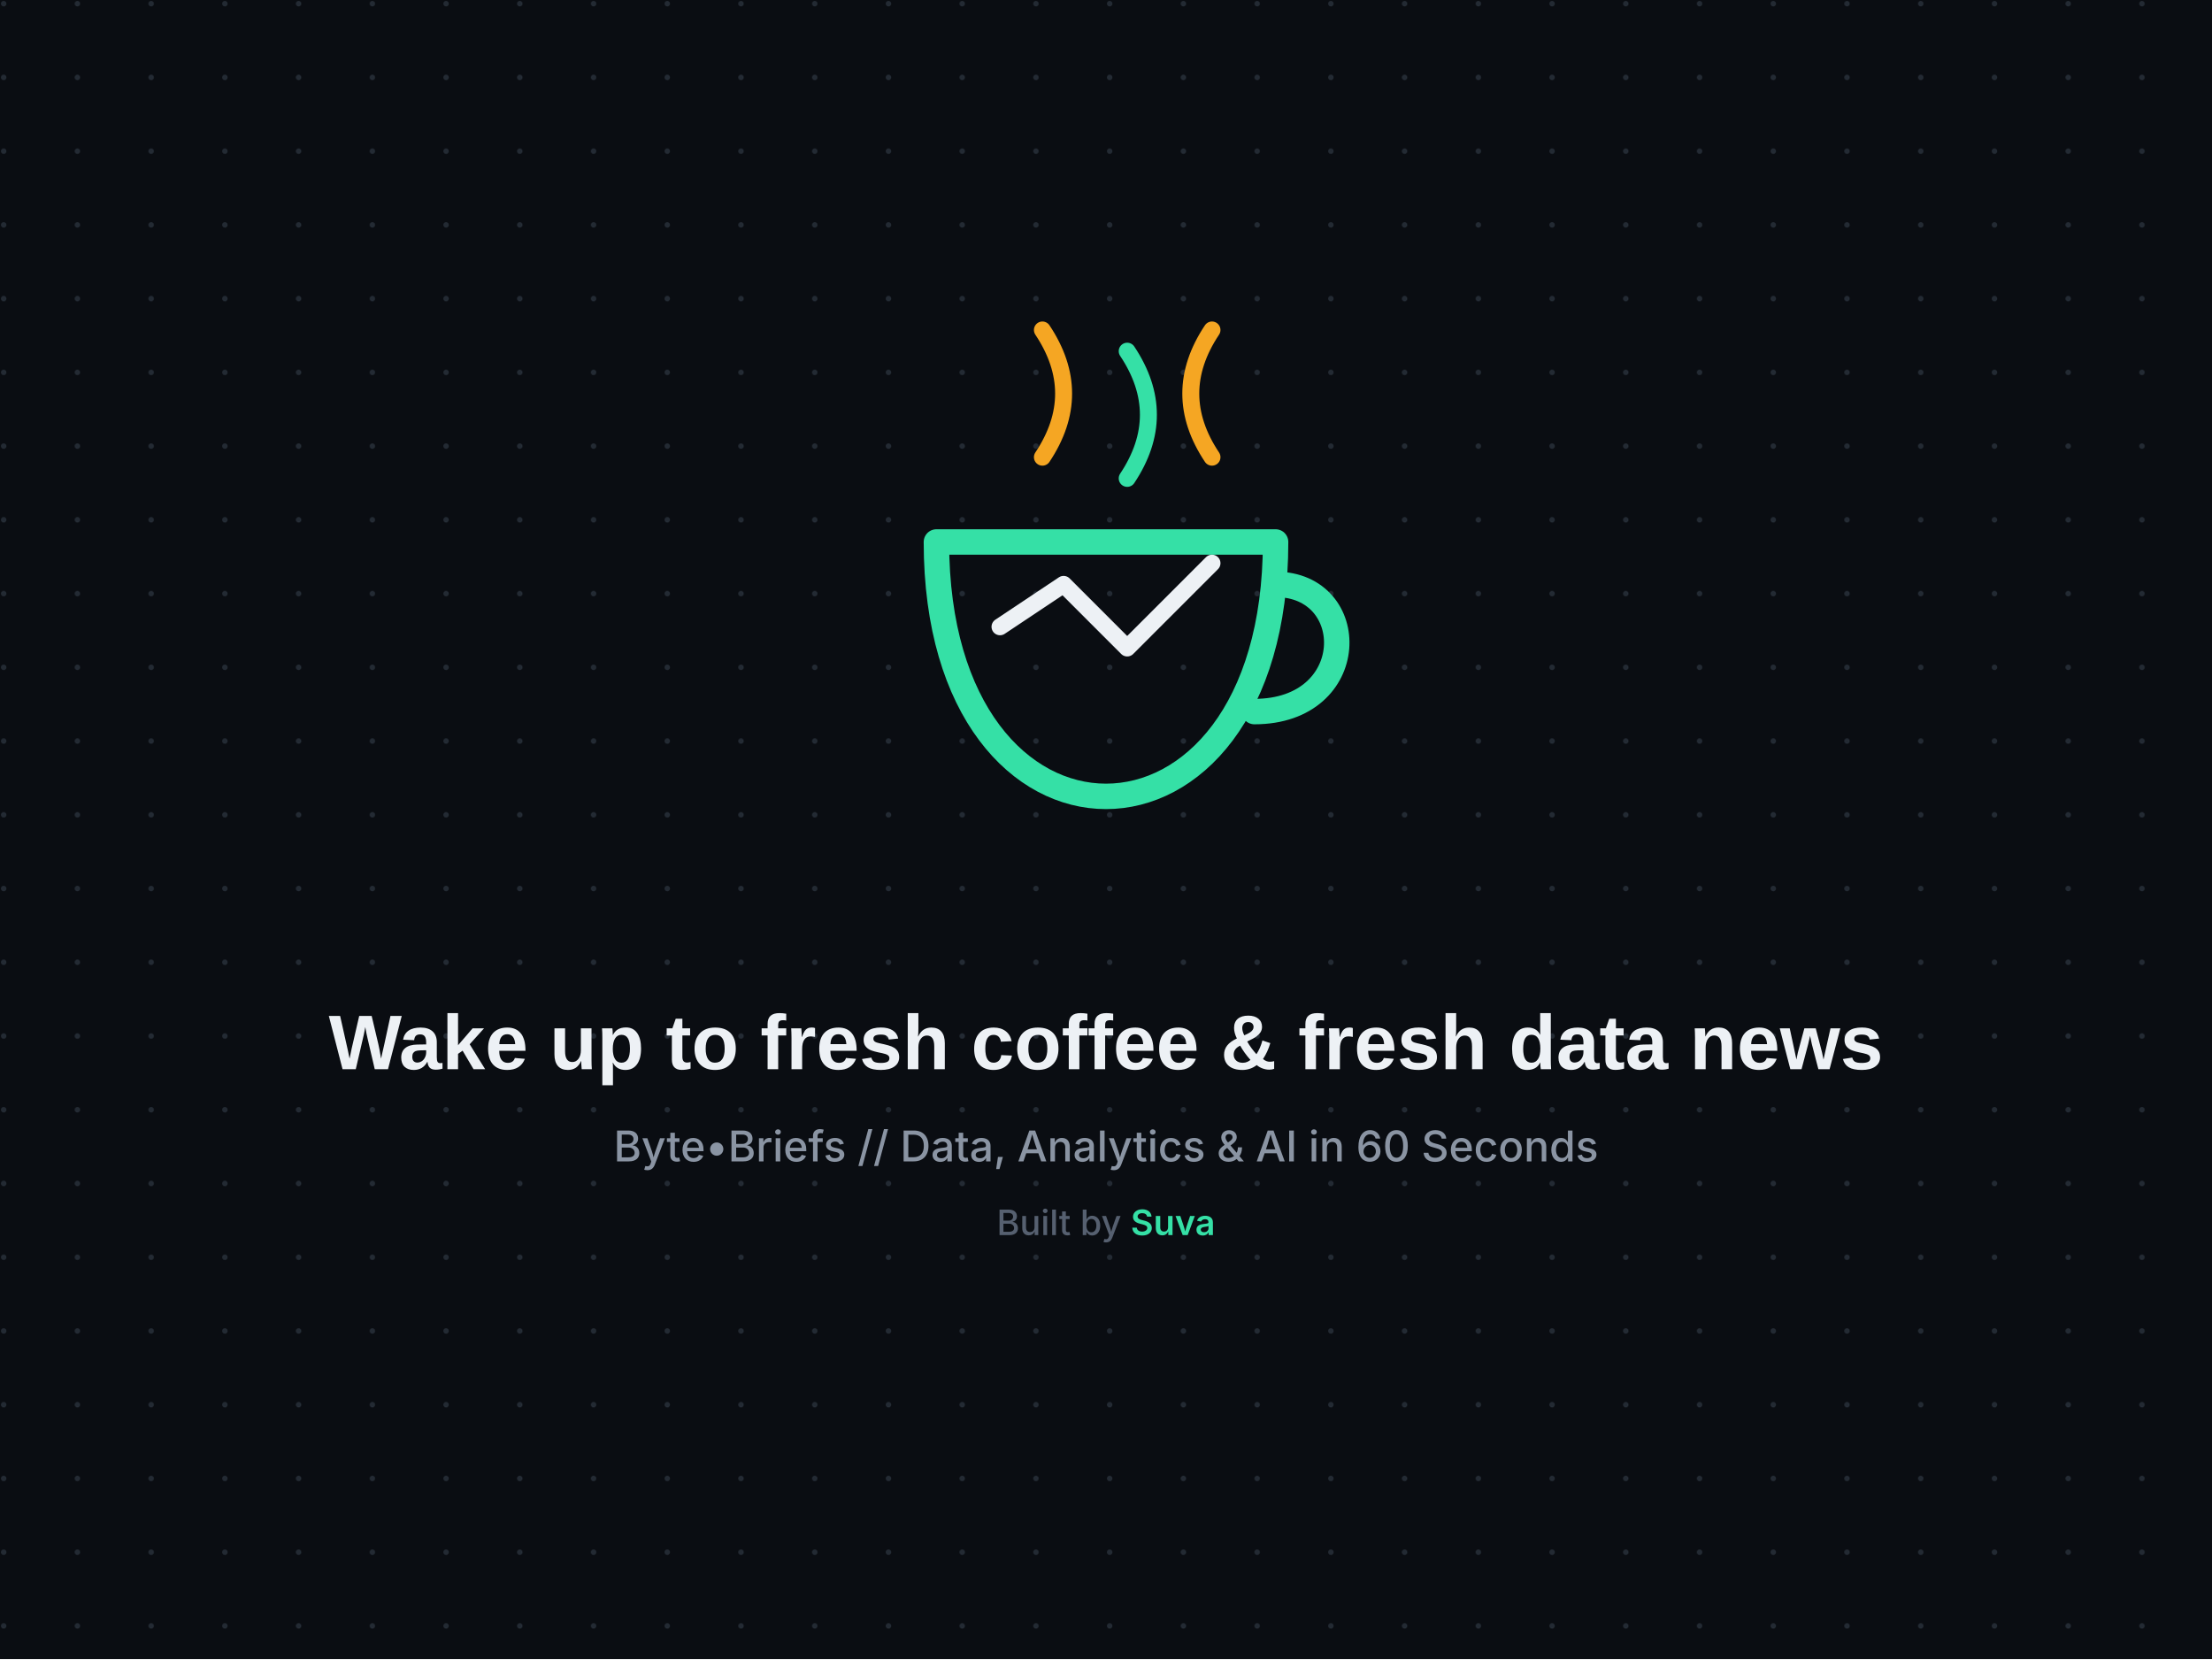
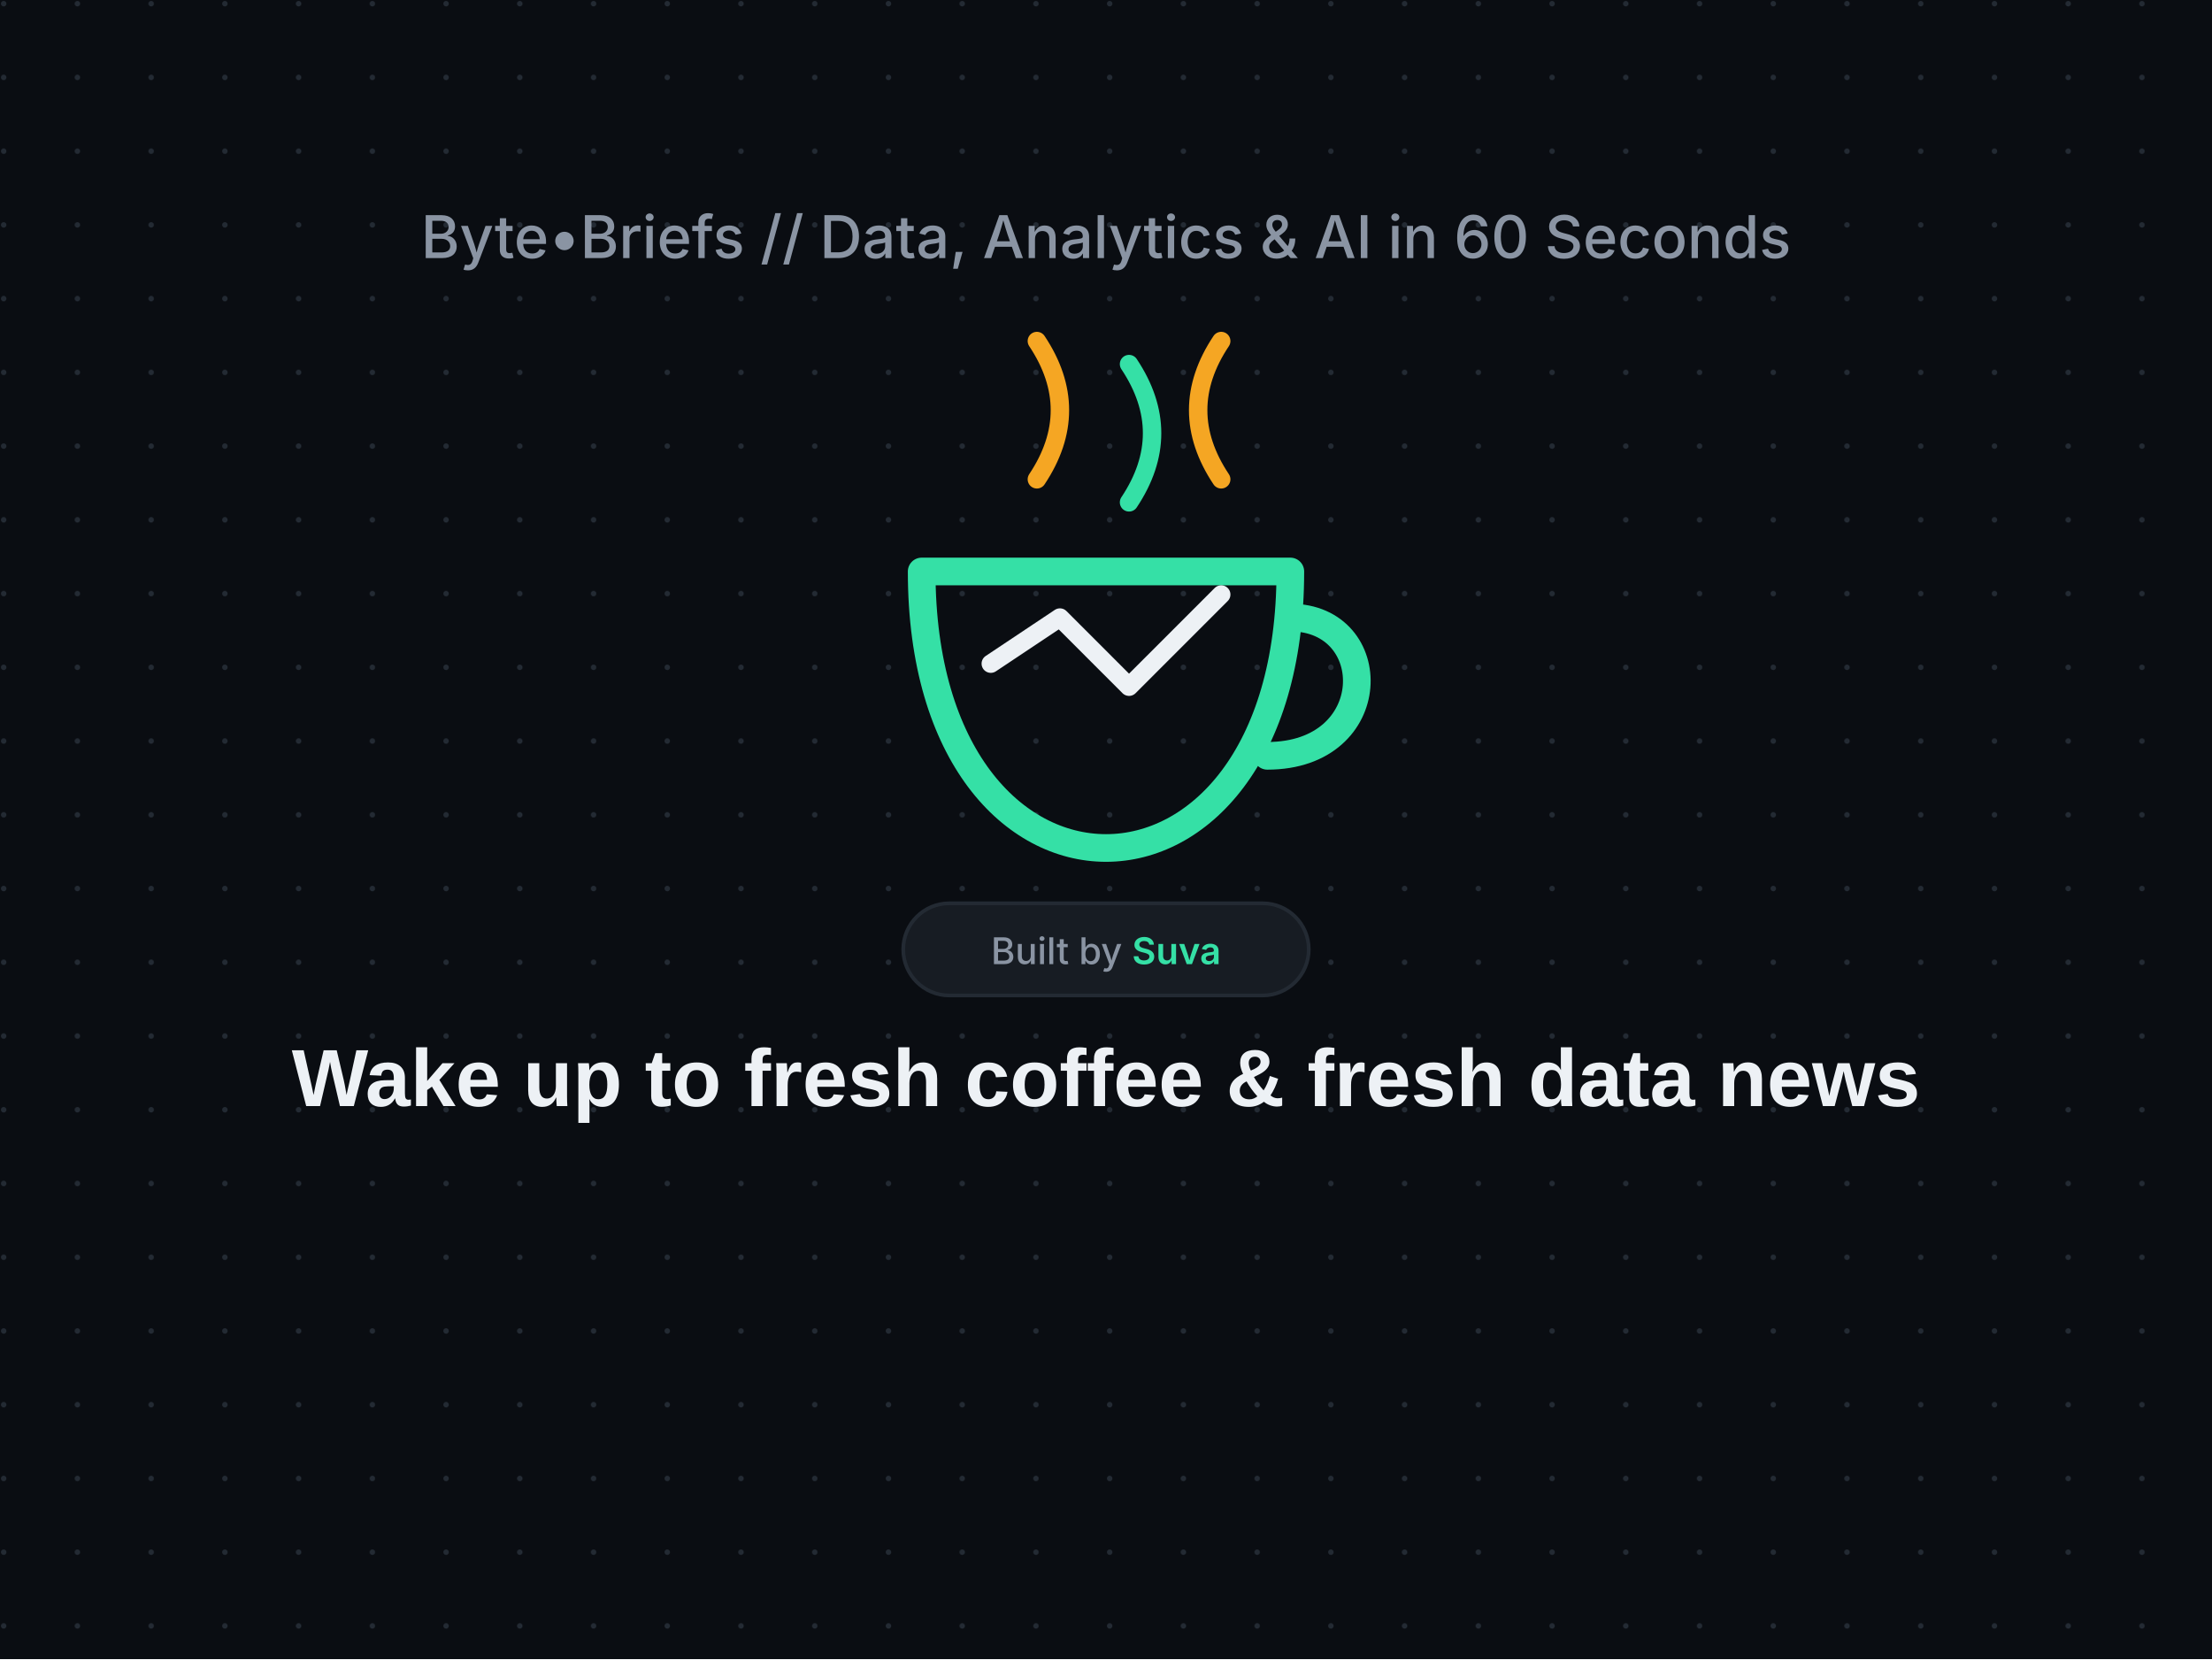
<svg xmlns="http://www.w3.org/2000/svg" viewBox="0 0 1200 900" width="1200" height="900">
  <rect width="1200" height="900" fill="#0a0d12" />
  <defs>
    <pattern id="grid" width="40" height="40" patternUnits="userSpaceOnUse">
      <circle cx="2" cy="2" r="1.5" fill="#232a33" />
    </pattern>
  </defs>
  <rect width="1200" height="900" fill="url(#grid)" />
-   <g transform="translate(600, 340) scale(2.3)">
+   <text x="600" y="140" font-family="'Inter', 'Arial', sans-serif" font-size="32" font-weight="500" fill="#8a94a3" text-anchor="middle">
+     Byte•Briefs // Data, Analytics &amp; AI in 60 Seconds
+   </text>
+   <g transform="translate(600, 360) scale(2.5)">
    <path d="M-40, -20 L40, -20 C40, 20 20, 40 0, 40 C-20, 40 -40, 20 -40, -20 Z" fill="none" stroke="#35e0a6" stroke-width="6" stroke-linecap="round" stroke-linejoin="round" />
    <path d="M40, -10 C60, -10 60, 20 35, 20" fill="none" stroke="#35e0a6" stroke-width="6" stroke-linecap="round" stroke-linejoin="round" />
    <path d="M-15, -40 Q-5, -55 -15, -70" fill="none" stroke="#f5a623" stroke-width="4" stroke-linecap="round" />
    <path d="M5, -35 Q15, -50 5, -65" fill="none" stroke="#35e0a6" stroke-width="4" stroke-linecap="round" />
    <path d="M25, -40 Q15, -55 25, -70" fill="none" stroke="#f5a623" stroke-width="4" stroke-linecap="round" />
    <path d="M-25, 0 L-10, -10 L5, 5 L25, -15" fill="none" stroke="#edf1f5" stroke-width="4" stroke-linecap="round" stroke-linejoin="round" />
  </g>
-   <text x="600" y="580" font-family="'Space Grotesk', 'Arial', sans-serif" font-size="42" font-weight="700" fill="#edf1f5" text-anchor="middle">
+   <g transform="translate(490, 490)">
+     <rect width="220" height="50" rx="25" fill="#171c23" stroke="#232a33" stroke-width="2" />
+     <text x="110" y="33" font-family="'Inter', 'Arial', sans-serif" font-size="20" font-weight="500" fill="#8a94a3" text-anchor="middle">
+       Built by <tspan fill="#35e0a6" font-weight="600">Suva</tspan>
+     </text>
+   </g>
+   <text x="600" y="600" font-family="'Space Grotesk', 'Arial', sans-serif" font-size="44" font-weight="700" fill="#edf1f5" text-anchor="middle">
    Wake up to fresh coffee &amp; fresh data news
  </text>
-   <text x="600" y="630" font-family="'Inter', 'Arial', sans-serif" font-size="23" font-weight="500" fill="#8a94a3" text-anchor="middle">
-     Byte•Briefs // Data, Analytics &amp; AI in 60 Seconds
-   </text>
-   <text x="600" y="670" font-family="'Inter', 'Arial', sans-serif" font-size="19" font-weight="500" fill="#566070" text-anchor="middle">
-     Built by <tspan fill="#35e0a6" font-weight="600">Suva</tspan>
-   </text>
</svg>
